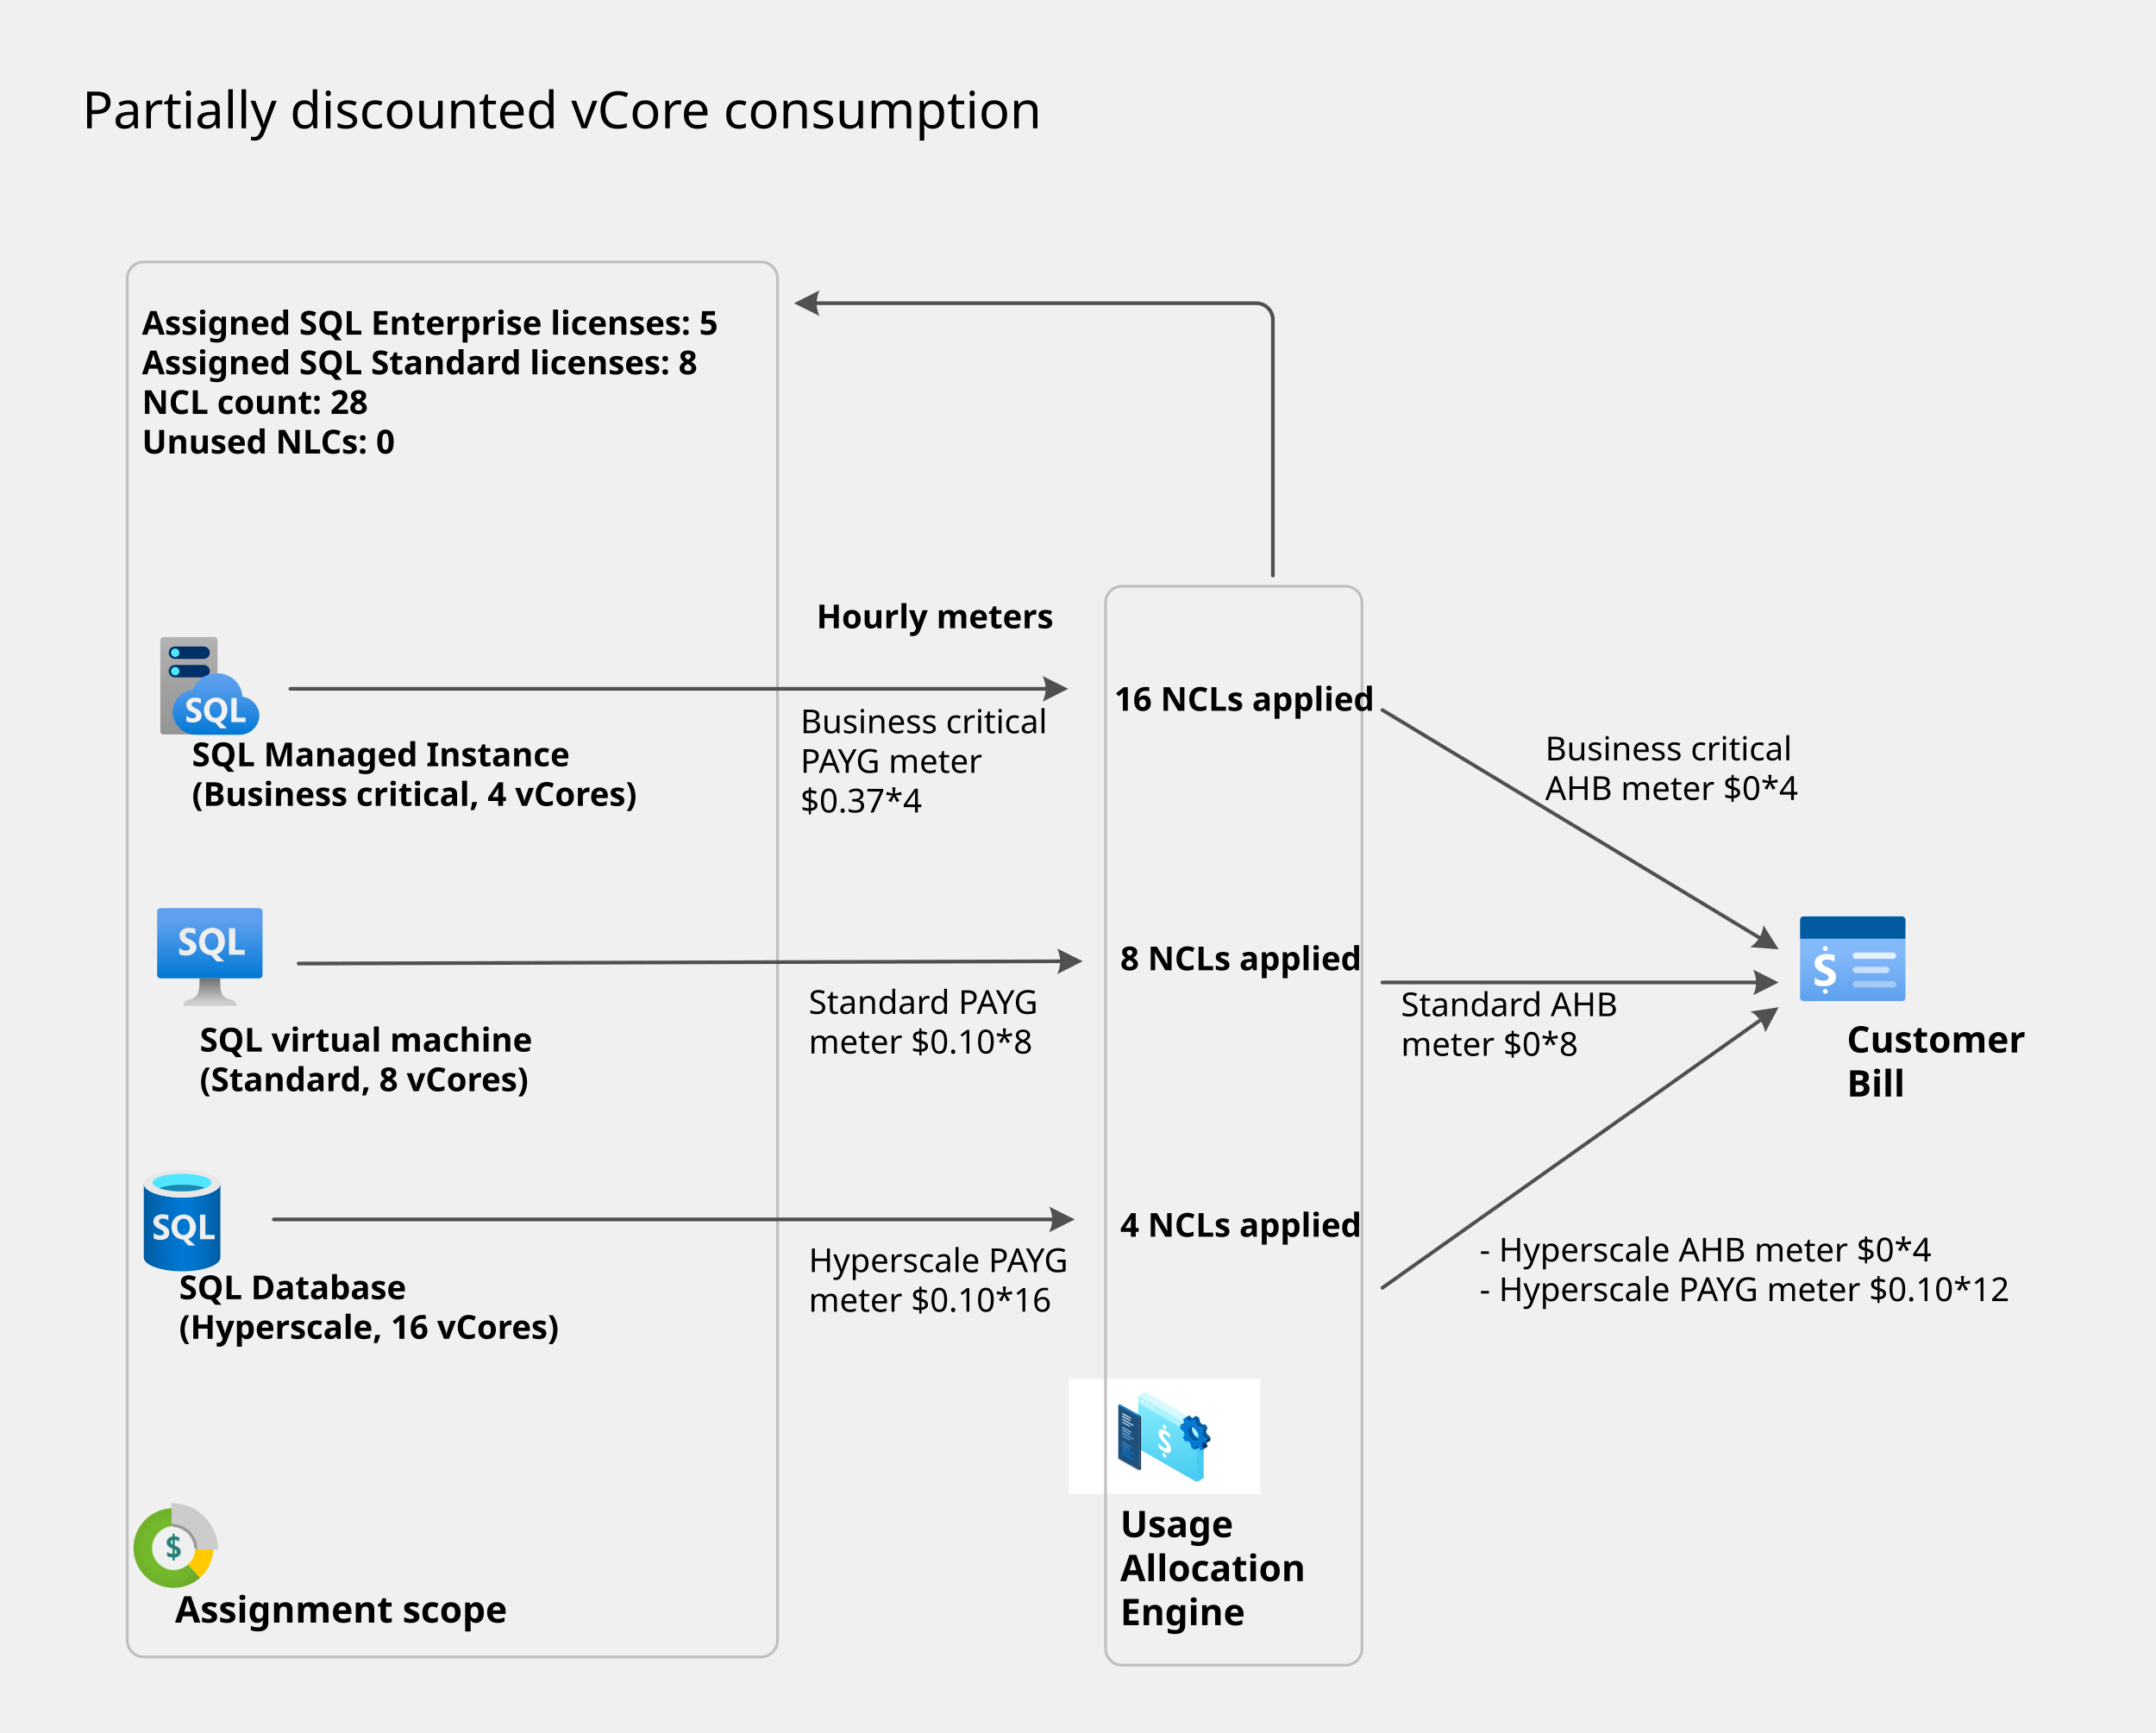
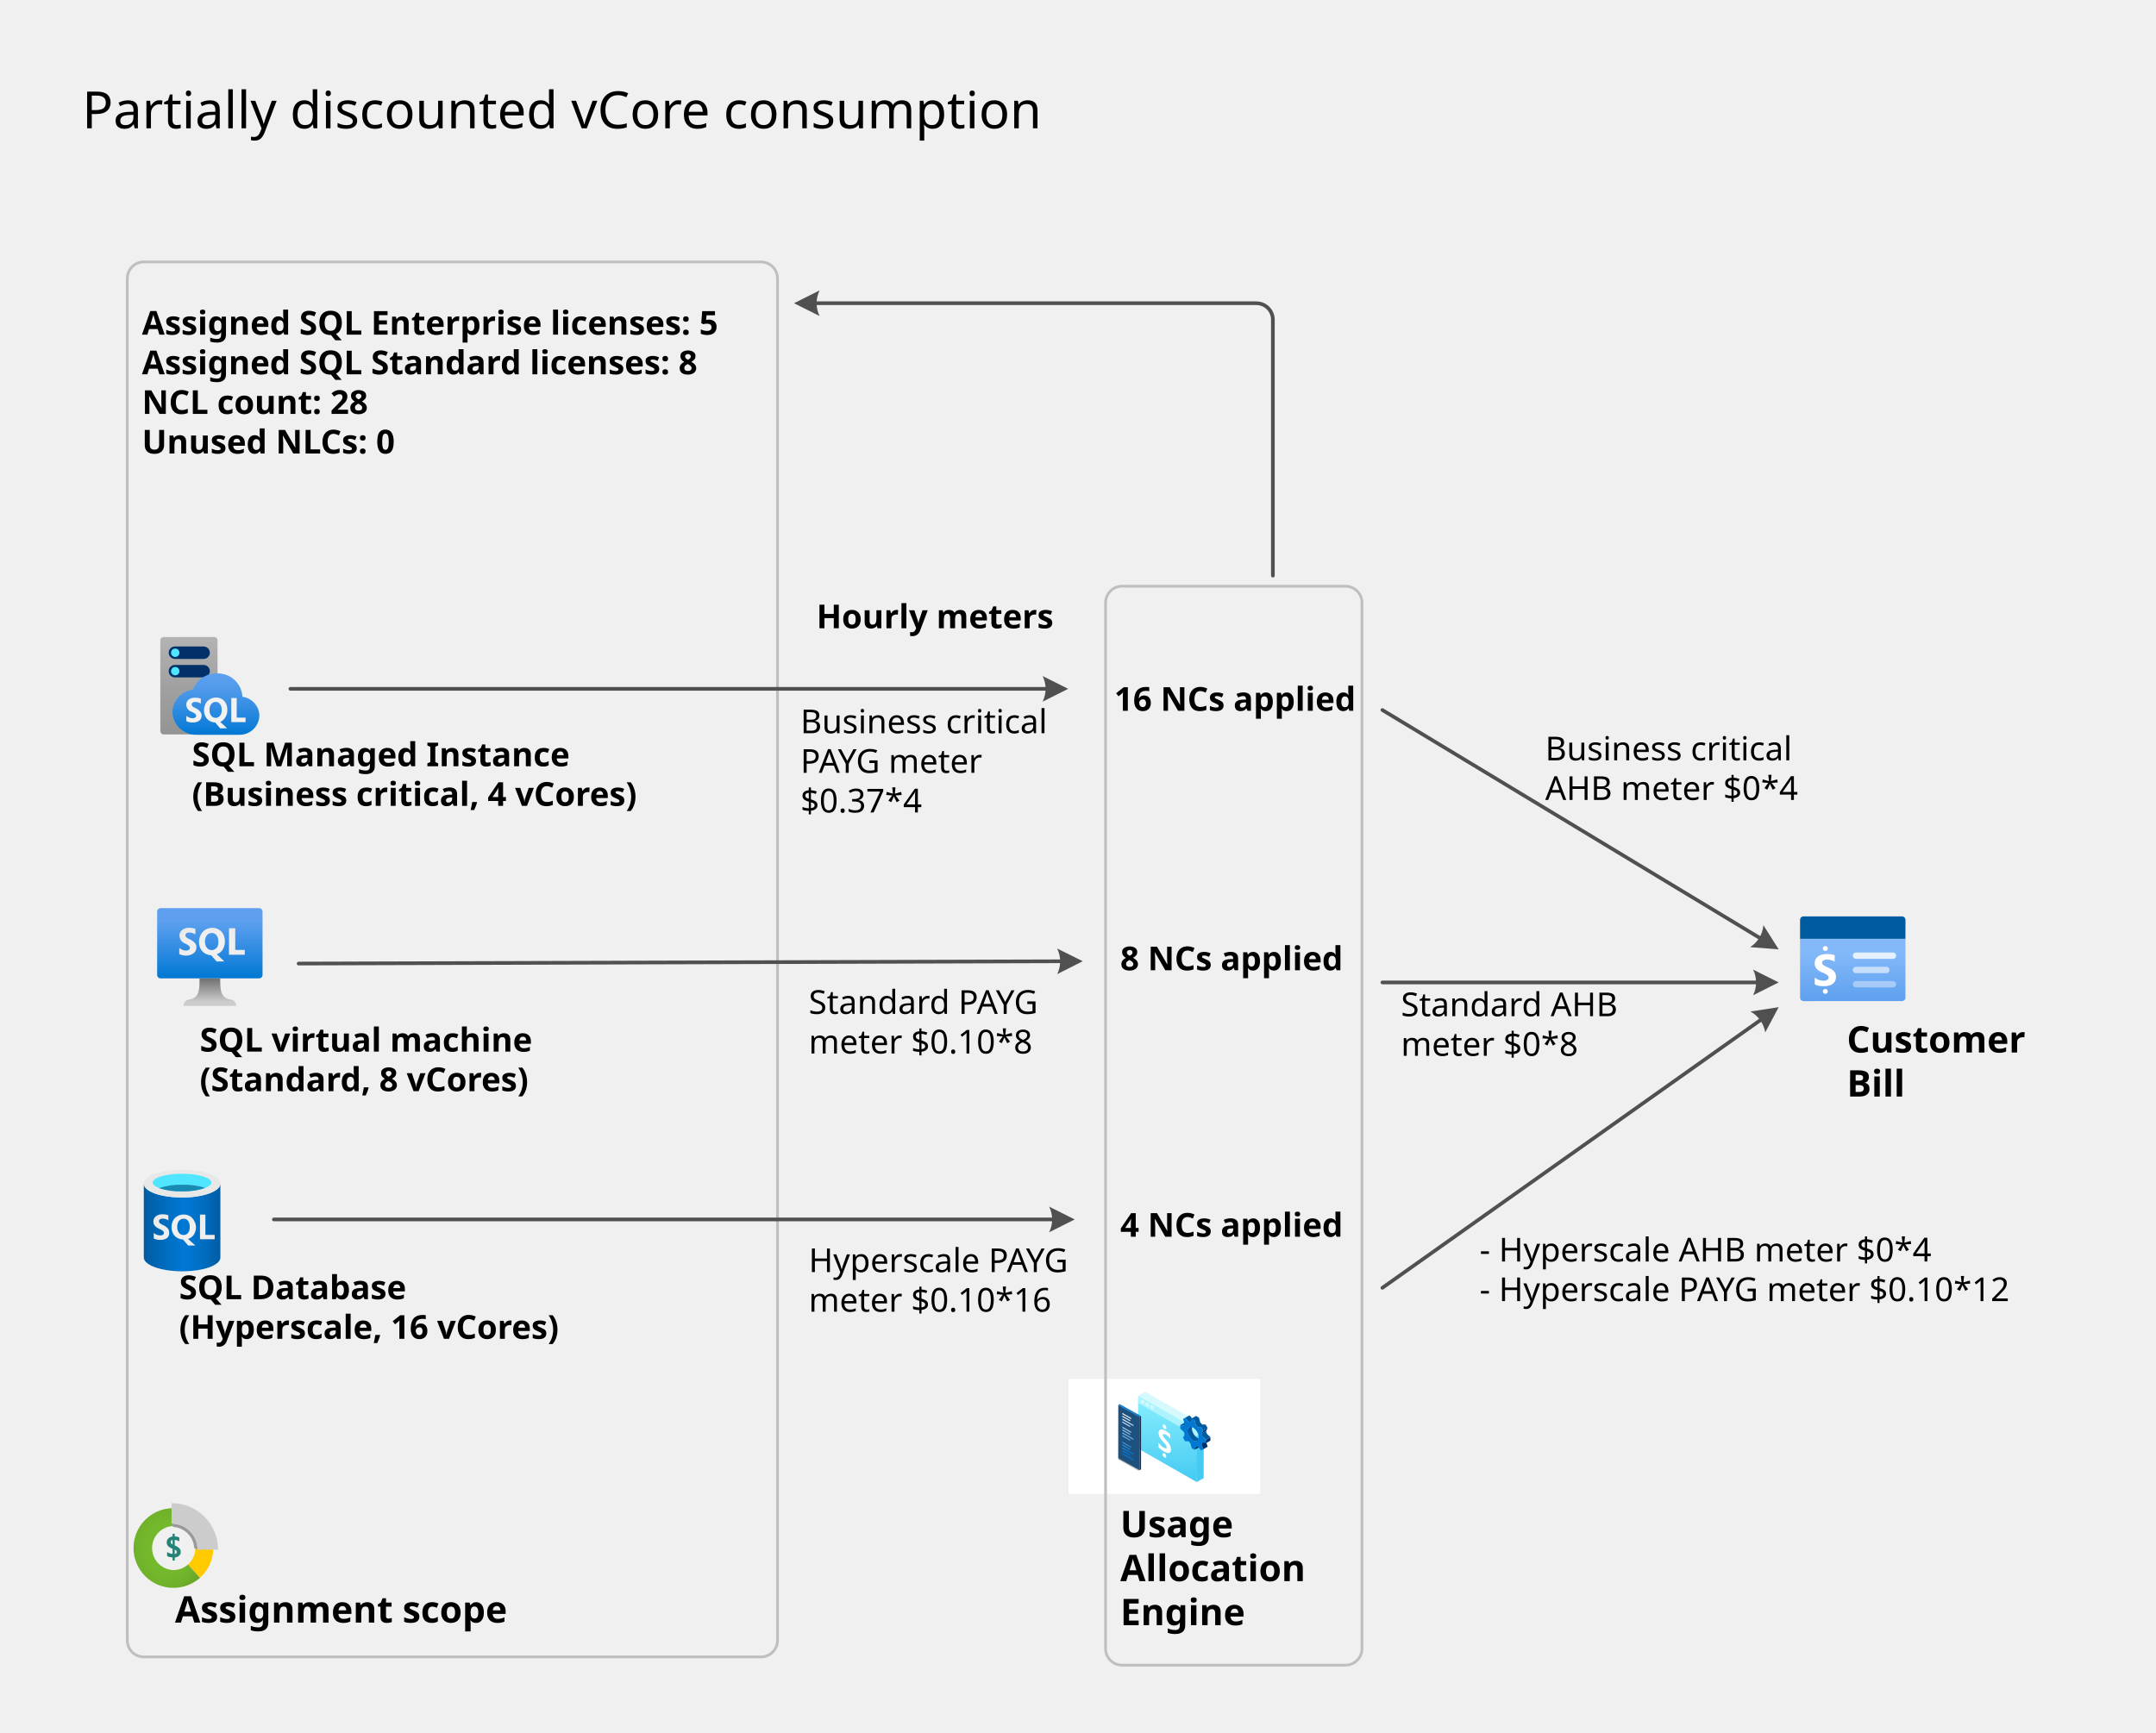
<svg xmlns="http://www.w3.org/2000/svg" xmlns:xlink="http://www.w3.org/1999/xlink" width="8.16in" height="6.559in" viewBox="0 0 587.532 472.277" xml:space="preserve" color-interpolation-filters="sRGB" class="st47" style="background-color: white">
  <style type="text/css">
	
		.st1 {fill:none;stroke:#bfbfbf;stroke-linecap:round;stroke-linejoin:round;stroke-width:0.75}
		.st2 {fill:url(#grad0-9);stroke:none;stroke-linecap:butt;stroke-width:0.75}
		.st3 {fill:#003067;stroke:none;stroke-linecap:butt;stroke-width:0.75}
		.st4 {fill:#50e6ff;stroke:none;stroke-linecap:butt;stroke-width:0.75}
		.st5 {fill:url(#grad0-21);stroke:none;stroke-linecap:butt;stroke-width:0.75}
		.st6 {fill:#f2f2f2;stroke:none;stroke-linecap:butt;stroke-width:0.75}
		.st7 {fill:url(#grad0-30);stroke:none;stroke-linecap:butt;stroke-width:0.75}
		.st8 {fill:url(#grad0-34);stroke:none;stroke-linecap:butt;stroke-width:0.75}
		.st9 {fill:url(#grad3-38);stroke:none;stroke-linecap:butt;stroke-width:0.75}
		.st10 {fill:#258277;stroke:none;stroke-linecap:butt;stroke-width:0.75}
		.st11 {fill:#ffca00}
		.st12 {stroke:none;stroke-linecap:butt;stroke-width:0.75}
		.st13 {fill:url(#grad3-49);stroke:none;stroke-linecap:butt;stroke-width:0.75}
		.st14 {fill:#cccccc;stroke:none;stroke-linecap:butt;stroke-width:0.75}
		.st15 {fill:#999999;stroke:none;stroke-linecap:butt;stroke-width:0.75}
		.st16 {fill:url(#grad0-59);stroke:none;stroke-linecap:butt;stroke-width:34}
		.st17 {fill:#005ba1;stroke:none;stroke-linecap:butt;stroke-width:34}
		.st18 {fill:#ffffff;fill-opacity:0.8;stroke:none;stroke-linecap:butt;stroke-width:34}
		.st19 {fill:#ffffff;fill-opacity:0.6;stroke:none;stroke-linecap:butt;stroke-width:34}
		.st20 {fill:#ffffff;fill-opacity:0.4;stroke:none;stroke-linecap:butt;stroke-width:34}
		.st21 {fill:#ffffff;stroke:none;stroke-linecap:butt;stroke-width:34}
		.st22 {fill:#ffffff;stroke:none;stroke-linecap:butt;stroke-width:2.04}
		.st23 {fill:url(#grad0-79);stroke:none;stroke-linecap:butt;stroke-width:2.04}
		.st24 {fill:#45caf2;stroke:none;stroke-linecap:butt;stroke-width:2.04}
		.st25 {fill:#acf3fd;stroke:none;stroke-linecap:butt;stroke-width:2.04}
		.st26 {fill:#d5f9fd;stroke:none;stroke-linecap:butt;stroke-width:2.04}
		.st27 {fill:#000000;fill-opacity:0.3;stroke:none;stroke-linecap:butt;stroke-width:2.04}
		.st28 {fill:#1f517f;stroke:none;stroke-linecap:butt;stroke-width:2.04}
		.st29 {fill:#1a2c45;stroke:none;stroke-linecap:butt;stroke-width:2.04}
		.st30 {fill:#0078d4;stroke:none;stroke-linecap:butt;stroke-width:2.04}
		.st31 {fill:url(#grad0-99)}
		.st32 {stroke:none;stroke-linecap:butt;stroke-width:2.04}
		.st33 {fill:#005ba1;stroke:none;stroke-linecap:butt;stroke-width:2.04}
		.st34 {fill:#fafafa;stroke:none;stroke-linecap:butt;stroke-width:2.04}
		.st35 {fill:#003067;stroke:none;stroke-linecap:butt;stroke-width:2.04}
		.st36 {fill:none;stroke:none;stroke-linecap:round;stroke-linejoin:round;stroke-width:0.75}
		.st37 {fill:#000000;font-family:Segoe UI;font-size:0.833em;font-weight:bold}
		.st38 {font-size:1em}
		.st39 {fill:#000000;font-family:Segoe UI;font-size:1.167em}
		.st40 {fill:url(#grad0-125);stroke:none;stroke-linecap:butt;stroke-width:0.75}
		.st41 {fill:#e8e8e8;stroke:none;stroke-linecap:butt;stroke-width:0.75}
		.st42 {fill:#198ab3;stroke:none;stroke-linecap:butt;stroke-width:0.75}
		.st43 {fill:#000000;font-family:Segoe UI Light;font-size:0.75em;font-weight:bold}
		.st44 {marker-end:url(#mrkr5-173);stroke:#505050;stroke-linecap:round;stroke-linejoin:round;stroke-width:1}
		.st45 {fill:#505050;fill-opacity:1;stroke:#505050;stroke-opacity:1;stroke-width:0.284}
		.st46 {fill:#000000;font-family:Segoe UI Light;font-size:0.75em}
		.st47 {fill:none;fill-rule:evenodd;font-size:12px;overflow:visible;stroke-linecap:square;stroke-miterlimit:3}
	
	</style>
  <defs id="Patterns_And_Gradients">
    <linearGradient id="grad0-9" x1="0" y1="0" x2="1" y2="0" gradientTransform="rotate(-90 0.5 0.5)">
      <stop offset="0" stop-color="#949494" stop-opacity="1" />
      <stop offset="0.53" stop-color="#a2a2a2" stop-opacity="1" />
      <stop offset="1" stop-color="#b3b3b3" stop-opacity="1" />
    </linearGradient>
    <linearGradient id="grad0-21" x1="0" y1="0" x2="1" y2="0" gradientTransform="rotate(-90 0.5 0.5)">
      <stop offset="0" stop-color="#0078d4" stop-opacity="1" />
      <stop offset="0.16" stop-color="#1380da" stop-opacity="1" />
      <stop offset="0.53" stop-color="#3c91e5" stop-opacity="1" />
      <stop offset="0.82" stop-color="#559cec" stop-opacity="1" />
      <stop offset="1" stop-color="#5ea0ef" stop-opacity="1" />
    </linearGradient>
    <linearGradient id="grad0-30" x1="0" y1="0" x2="1" y2="0" gradientTransform="rotate(-90 0.5 0.5)">
      <stop offset="0" stop-color="#0078d4" stop-opacity="1" />
      <stop offset="0.82" stop-color="#5ea0ef" stop-opacity="1" />
    </linearGradient>
    <linearGradient id="grad0-34" x1="0" y1="0" x2="1" y2="0" gradientTransform="rotate(-90 0.5 0.5)">
      <stop offset="0.15" stop-color="#cccccc" stop-opacity="1" />
      <stop offset="1" stop-color="#707070" stop-opacity="1" />
    </linearGradient>
    <radialGradient id="grad3-38" cx="0.5" cy="0.5" r="0.73">
      <stop offset="0" stop-color="#f2f2f2" stop-opacity="1" />
      <stop offset="0.58" stop-color="#eeeeee" stop-opacity="1" />
      <stop offset="1" stop-color="#e6e6e6" stop-opacity="1" />
    </radialGradient>
    <radialGradient id="grad3-49" cx="0.5" cy="0.5" r="0.73">
      <stop offset="0" stop-color="#76bc2d" stop-opacity="1" />
      <stop offset="0.41" stop-color="#74b92c" stop-opacity="1" />
      <stop offset="0.66" stop-color="#6fb12a" stop-opacity="1" />
      <stop offset="0.88" stop-color="#66a227" stop-opacity="1" />
      <stop offset="1" stop-color="#5e9624" stop-opacity="1" />
    </radialGradient>
    <linearGradient id="grad0-59" x1="0" y1="0" x2="1" y2="0" gradientTransform="rotate(-90 0.5 0.5)">
      <stop offset="0" stop-color="#5ea0ef" stop-opacity="1" />
      <stop offset="0.775" stop-color="#83b9f9" stop-opacity="1" />
    </linearGradient>
    <linearGradient id="grad0-79" x1="0" y1="0" x2="1" y2="0" gradientTransform="rotate(90 0.5 0.5)">
      <stop offset="0" stop-color="#84ecfd" stop-opacity="1" />
      <stop offset="1" stop-color="#45caf2" stop-opacity="1" />
    </linearGradient>
    <linearGradient id="grad0-99" x1="0" y1="0" x2="1" y2="0" gradientTransform="rotate(89.87553 0.5 0.5)">
      <stop offset="0.045" stop-color="#ffffff" stop-opacity="1" />
      <stop offset="0.845" stop-color="#0078d4" stop-opacity="1" />
    </linearGradient>
    <linearGradient id="grad0-125" x1="0" y1="0" x2="1" y2="0" gradientTransform="rotate(0 0.5 0.5)">
      <stop offset="0" stop-color="#005ba1" stop-opacity="1" />
      <stop offset="0.07" stop-color="#0060a9" stop-opacity="1" />
      <stop offset="0.36" stop-color="#0071c8" stop-opacity="1" />
      <stop offset="0.52" stop-color="#0078d4" stop-opacity="1" />
      <stop offset="0.64" stop-color="#0074cd" stop-opacity="1" />
      <stop offset="0.82" stop-color="#006abb" stop-opacity="1" />
      <stop offset="1" stop-color="#005ba1" stop-opacity="1" />
    </linearGradient>
  </defs>
  <defs id="Markers">
    <g id="lend5">
      <path d="M 2 1 L 0 0 L 1.981 -0.993 C 1.672 -0.365 1.673 0.373 1.985 1 " style="stroke:none" />
    </g>
    <marker id="mrkr5-173" class="st45" refX="-6.16" orient="auto" markerUnits="strokeWidth" overflow="visible">
      <use xlink:href="#lend5" transform="scale(-3.52,-3.52) " />
    </marker>
  </defs>
  <g>
    <g id="shape1-1" transform="translate(34.6758,-20.625)">
      <rect x="0" y="92.027" width="177.199" height="380.25" rx="4.5" ry="4.5" class="st1" />
    </g>
    <g id="group63-3" transform="translate(228.093,-171.766)">
      <g id="group64-4">
				</g>
    </g>
    <g id="group1120-5" transform="translate(43.6758,-271.986)">
      <g id="shape1121-6" transform="translate(-1.3689E-13,-0.0952941)">
        <path d="M15.6 471.37 a0.921 0.921 0 0 1 -0.905 0.905 L0.91 472.28 a0.905 0.905 0 0 1 -0.905         -0.905 L0 446.63 a0.889 0.889 0 0 1 0.905 -0.905 L14.69 445.72 a0.905 0.905 0 0         1 0.905 0.905 L15.6 471.37 Z" class="st2" />
      </g>
      <g id="shape1122-10" transform="translate(2.28706,-15.6441)">
        <path d="M-0 470.58 A1.699 1.699 0 0 1 1.68 468.89 L9.47 468.89 A1.699 1.699 0 0 1 11.21 470.58 A1.699         1.699 0 0 1 9.47 472.28 L1.68 472.28 A1.699 1.699 0 0 1 -0 470.58 Z" class="st3" />
      </g>
      <g id="shape1123-12" transform="translate(2.28706,-20.6788)">
        <path d="M0 470.59 A1.699 1.699 0 0 1 1.68 468.89 L9.47 468.89 A1.699 1.699 0 0 1 11.21 470.59 A1.699 1.699         0 0 1 9.47 472.28 L1.68 472.28 A1.699 1.699 0 0 1 0 470.59 Z" class="st3" />
      </g>
      <g id="shape1124-14" transform="translate(2.92235,-21.2188)">
        <ellipse cx="1.144" cy="471.134" rx="1.144" ry="1.144" class="st4" />
      </g>
      <g id="shape1125-16" transform="translate(2.92235,-16.2)">
        <ellipse cx="1.144" cy="471.134" rx="1.144" ry="1.144" class="st4" />
      </g>
      <g id="shape1126-18" transform="translate(3.30353,-1.13687E-13)">
        <path d="M23.7 467.02 A5.336 5.336 -180 0 0 19.07 461.91 A6.702 6.702 -180 0 0 12.17 455.55 A6.861 6.861         -180 0 0 5.59 459.97 A6.353 6.353 -180 0 0 -0 466.08 A6.448 6.448 -180 0 0 6.67 472.28 L7.26         472.28 L18.14 472.28 L18.41 472.28 A5.384 5.384 -180 0 0 23.7 467.02 Z" class="st5" />
      </g>
      <g id="shape1127-22" transform="translate(7.06765,-1.76294)">
        <path d="M13.75 469.37 L13.75 464.03 L12.28 464.03 L12.28 470.58 L16.17 470.58 L16.17 469.37 L13.75 469.37 ZM2.48         466.75 A3.542 3.542 0 0 1 1.67 466.26 a0.699 0.699 0 0 1 -0.191 -0.508 a0.54 0.54 0         0 1 0.238 -0.476 A1.048 1.048 0 0 1 2.38 465.08 A2.636 2.636 0 0 1 3.97 465.54 L3.97 464.18         A4.59 4.59 -180 0 0 2.38 463.94 A2.684 2.684 -180 0 0 0.65 464.46 A1.747 1.747 -180 0 0 -0 465.88         A2.128 2.128 -180 0 0 1.49 467.78 A3.986 3.986 0 0 1 2.46 468.35 a0.667 0.667 0 0 1 0.238         0.508 a0.54 0.54 0 0 1 -0.238 0.476 A1.191 1.191 0 0 1 1.75 469.53 A2.589 2.589 0 0         1 0.03 468.86 L0.03 470.32 A3.574 3.574 -180 0 0 1.67 470.69 A3.034 3.034 -180 0 0 3.49 470.24         A1.699 1.699 -180 0 0 4.18 468.8 A1.588 1.588 -180 0 0 3.78 467.69 A3.748 3.748 -180 0 0         2.48 466.75 ZM10.67 469.26 A3.764 3.764 -180 0 0 11.2 467.26 A3.621 3.621 -180 0 0 10.8 465.48         A2.811 2.811 -180 0 0 9.7 464.3 A3.081 3.081 -180 0 0 8.02 463.89 A3.51 3.51 -180 0 0 6.43 464.35         A2.97 2.97 -180 0 0 5.27 465.57 A4.002 4.002 -180 0 0 4.84 467.39 A3.589 3.589 -180 0 0 5.23         469.05 A2.97 2.97 -180 0 0 6.31 470.23 A3.176 3.176 -180 0 0 7.89 470.69 L9.24 472.28 L11.15 472.28         L9.26 470.53 A2.891 2.891 -180 0 0 10.67 469.26 ZM9.2 468.86 A1.461 1.461 0 0 1 7.99 469.42         A1.445 1.445 0 0 1 6.8 468.85 A2.382 2.382 0 0 1 6.35 467.26 A2.319 2.319 0 0 1 6.81 465.67         A1.461 1.461 0 0 1 8.04 465.08 A1.366 1.366 0 0 1 9.21 465.67 A2.446 2.446 0 0 1 9.66 467.26         A2.335 2.335 0 0 1 9.2 468.86 Z" class="st6" />
      </g>
    </g>
    <g id="group1128-24" transform="translate(42.8144,-198.086)">
      <g id="group1129-25">
        <g id="group1130-26">
          <g id="shape1131-27" transform="translate(0,-7.50769)">
            <path d="M0 471.33 a0.951 0.951 -180 0 0 0.951 0.951 L27.77 472.28 a0.951 0.951 -180 0 0 0.951           -0.951 L28.72 454.09 a0.951 0.951 -180 0 0 -0.951 -0.951 L0.95 453.13 a0.951 0.951           -180 0 0 -0.951 0.951 L0 471.33 Z" class="st7" />
          </g>
          <g id="shape1132-31" transform="translate(7.18496,0)">
            <path d="M12.94 470.58 C10.11 470.14 9.99 468.08 10 464.79 L4.37 464.79 C4.37 468.08 4.26 470.14 1.43 470.58           A1.699 1.699 -180 0 0 -0 472.28 L14.37 472.28 A1.699 1.699 -180 0 0 12.94 470.58 Z" class="st8" />
          </g>
        </g>
        <g id="shape1133-35" transform="translate(6.02993,-12.1108)">
          <path d="M15.25 469.13 L15.25 463.22 L13.55 463.22 L13.55 470.44 L17.85 470.44 L17.85 469.13 L15.25 469.13 ZM2.79          466.21 A3.397 3.397 0 0 1 1.9 465.69 a0.764 0.764 0 0 1 -0.221 -0.578 a0.611          0.611 0 0 1 0.272 -0.527 A1.172 1.172 0 0 1 2.68 464.4 A2.82 2.82 0 0 1 4.38          464.89 L4.38 463.39 A4.705 4.705 -180 0 0 2.68 463.1 A2.939 2.939 -180 0 0 0.76 463.7 A1.902          1.902 -180 0 0 0.05 465.26 A2.344 2.344 -180 0 0 1.55 467.37 A4.229 4.229 0 0 1 2.62 468          a0.696 0.696 0 0 1 0.272 0.561 a0.679 0.679 0 0 1 -0.272 0.544 A1.291          1.291 0 0 1 1.9 469.32 A2.871 2.871 0 0 1 0 468.57 L0 470.27 A3.856 3.856 -180 0 0 1.87          470.68 A3.397 3.397 -180 0 0 3.92 470.02 A1.902 1.902 -180 0 0 4.67 468.42 A1.699 1.699          -180 0 0 4.23 467.2 A4.314 4.314 -180 0 0 2.79 466.21 ZM11.86 469 A4.077 4.077 -180 0 0          12.43 466.79 A4.145 4.145 -180 0 0 11.99 464.87 A3.142 3.142 -180 0 0 10.77 463.56 A3.482          3.482 -180 0 0 9.07 463.1 A3.788 3.788 -180 0 0 7.18 463.58 A3.21 3.21 -180 0 0 5.89 464.94          A4.195 4.195 -180 0 0 5.37 466.94 A4.145 4.145 -180 0 0 5.78 468.78 A3.261 3.261 -180          0 0 6.98 470.07 A3.499 3.499 -180 0 0 8.68 470.58 L10.17 472.28 L12.28 472.28 L10.23 470.31          A3.023 3.023 -180 0 0 11.86 469 ZM10.16 468.56 A1.597 1.597 0 0 1 8.83 469.17 A1.563 1.563          0 0 1 7.51 468.54 A2.633 2.633 0 0 1 7 466.84 A2.667 2.667 0 0 1 7.51 465.14 A1.699 1.699          0 0 1 8.87 464.51 A1.529 1.529 0 0 1 10.17 465.14 A2.803 2.803 0 0 1 10.65 466.84 A2.548          2.548 0 0 1 10.23 468.56 L10.16 468.56 Z" class="st9" />
        </g>
      </g>
    </g>
    <g id="group1165-39" transform="translate(36.375,-39.4542)">
      <g id="group1166-40">
        <g id="shape1167-41" transform="translate(9.04023,-7.45284)">
          <path d="M3.83 469.89 A1.358 1.358 0 0 1 3.41 470.96 A2.023 2.023 0 0 1 2.2 471.46 L2.2 472.28 L1.6 472.28          L1.6 471.44 A3.204 3.204 0 0 1 0.11 471.06 L0.11 469.96 A2.444 2.444 -180 0 0 0.79 470.3          A3.38 3.38 -180 0 0 1.6 470.49 L1.6 469.07 A3.285 3.285 0 0 1 0.37 468.35 A1.561 1.561          0 0 1 0.45 466.25 A1.914 1.914 0 0 1 1.6 465.73 L1.6 464.99 L2.19 464.99 L2.19 465.72 A3          3 0 0 1 3.44 465.99 L3.44 467.08 A3.095 3.095 -180 0 0 2.19 466.66 L2.19 468.2 A3.177          3.177 0 0 1 3.44 468.94 A1.358 1.358 0 0 1 3.83 469.89 ZM1.6 467.95 L1.6 466.68 a0.543          0.543 -180 0 0 -0.489 0.57 C1.11 467.54 1.29 467.77 1.66 467.95 L1.6 467.95 ZM2.76 469.94          C2.76 469.68 2.57 469.48 2.19 469.3 L2.19 470.53 C2.57 470.46 2.76 470.27 2.76 469.94 Z" class="st10" />
        </g>
        <g id="shape1168-43" transform="translate(14.8514,-2.72863)">
          <path d="M6.9 464.15 L2.01 464.15 A6.014 6.014 0 0 1 0 468.63 L3.24 472.28 A10.86 10.86 -180 0 0 6.9          464.13 L6.9 464.15 Z" class="st11" />
          <path d="M6.9 464.15 L2.01 464.15 A6.014 6.014 0 0 1 0 468.63 L3.24 472.28 A10.86 10.86 -180 0 0 6.9          464.13" class="st12" />
        </g>
        <g id="shape1169-46">
          <path d="M10.86 467.44 A6.014 6.014 0 0 1 10.86 455.42 L10.86 450.56 A10.86 10.86 -180 0 0 0 461.42 A10.86          10.86 -180 0 0 10.86 472.28 A10.86 10.86 -180 0 0 18.11 469.56 L14.85 465.91 A5.946 5.946          0 0 1 10.86 467.44 Z" class="st13" />
        </g>
        <g id="shape1170-50" transform="translate(10.3579,-10.4122)">
          <path d="M0 459.6 L0 465.25 A6.91 6.91 0 0 1 7.02 472.28 L12.69 472.28 A12.679 12.679 -180 0 0 0 459.6          Z" class="st14" />
        </g>
        <g id="shape1171-52" transform="translate(10.3579,-10.4122)">
          <path d="M7.05 472.28 A6.964 6.964 -180 0 0 0.18 465.25 L0 465.25 L0.45 466.09 A6.109 6.109 0 0 1 6.19          471.86 L7.05 472.28 Z" class="st15" />
        </g>
      </g>
    </g>
    <g id="group1172-54" transform="translate(490.544,-199.395)">
      <g id="group1173-55">
        <g id="shape1174-56">
          <path d="M0 455.31 L28.72 455.31 L28.72 471.32 a0.957 0.957 0 0 1 -0.957 0.957 L0.96 472.28 a0.957          0.957 0 0 1 -0.957 -0.957 L0 455.31 Z" class="st16" />
        </g>
        <g id="shape1175-60" transform="translate(0,-16.9704)">
          <path d="M0.96 466.16 L27.77 466.16 a0.957 0.957 0 0 1 0.957 0.957 L28.72 472.28 L0 472.28 L0 467.11          a0.957 0.957 0 0 1 0.957 -0.959 Z" class="st17" />
        </g>
        <g id="shape1176-62" transform="translate(14.3614,-11.5115)">
          <path d="M0 471.41 a0.865 0.865 -180 0 0 0.865 0.865 L10.96 472.28 a0.865 0.865 -180 0 0 0.865          -0.865 a0.865 0.865 -180 0 0 -0.865 -0.865 L0.86 470.55 a0.865 0.865 -180 0          0 -0.865 0.865 Z" class="st18" />
        </g>
        <g id="shape1177-64" transform="translate(14.3614,-7.61953)">
          <path d="M0 471.41 a0.865 0.865 -180 0 0 0.865 0.865 L9.15 472.28 a0.865 0.865 -180 0 0 0.865          -0.865 a0.865 0.865 -180 0 0 -0.865 -0.865 L0.86 470.55 a0.865 0.865 -180 0          0 -0.865 0.865 Z" class="st19" />
        </g>
        <g id="shape1178-66" transform="translate(14.3614,-3.72599)">
          <path d="M0 471.41 a0.865 0.865 -180 0 0 0.865 0.865 L10.96 472.28 a0.865 0.865 -180 0 0 0.865          -0.865 a0.865 0.865 -180 0 0 -0.865 -0.865 L0.86 470.55 a0.865 0.865 -180 0          0 -0.865 0.865 Z" class="st20" />
        </g>
        <g id="shape1179-68" transform="translate(3.97652,-2.16747)">
          <path d="M3.58 460.12 a0.672 0.672 0 1 1 -0.67 -0.67 a0.67 0.67 0 0 1 0.67 0.67 ZM3.58 471.8          a0.672 0.672 0 1 1 -0.67 -0.67 a0.672 0.672 0 0 1 0.67 0.67 ZM0.03 469.92 L0.03          468.03 A3.641 3.641 -180 0 0 2.37 468.89 A2.713 2.713 -180 0 0 3 468.83 A1.463 1.463          -180 0 0 3.45 468.64 a0.78 0.78 -180 0 0 0.27 -0.271 a0.686 0.686 -180 0 0          0.089 -0.341 a0.739 0.739 -180 0 0 -0.142 -0.444 A1.545 1.545 -180 0 0 3.28          467.23 A4.085 4.085 -180 0 0 2.7 466.91 C2.47 466.81 2.23 466.7 1.97 466.59 A3.726 3.726          0 0 1 0.49 465.58 A2.212 2.212 0 0 1 0 464.14 A2.306 2.306 0 0 1 0.27 463 A2.264 2.264          0 0 1 0.99 462.21 A3.231 3.231 0 0 1 2.06 461.76 A5.425 5.425 0 0 1 3.33 461.62 A7.583          7.583 0 0 1 4.51 461.7 A4.628 4.628 0 0 1 5.45 461.94 L5.45 463.71 A2.788 2.788 -180 0          0 4.99 463.45 A3.699 3.699 -180 0 0 4.47 463.26 A4.048 4.048 -180 0 0 3.44 463.12 A2.603          2.603 -180 0 0 2.85 463.18 A1.53 1.53 -180 0 0 2.4 463.35 a0.857 0.857 -180 0 0 -0.284          0.27 a0.638 0.638 -180 0 0 -0.101 0.351 a0.678 0.678 -180 0 0 0.112 0.383          A1.294 1.294 -180 0 0 2.44 464.68 A3.375 3.375 -180 0 0 2.95 464.97 C3.14 465.07 3.37 465.17          3.61 465.27 A7.538 7.538 0 0 1 4.53 465.73 A3.298 3.298 0 0 1 5.23 466.27 A2.125 2.125          0 0 1 5.67 466.96 A2.765 2.765 0 0 1 5.55 469.05 A2.193 2.193 0 0 1 4.82 469.83 A3.152          3.152 0 0 1 3.75 470.26 A6.158 6.158 0 0 1 2.45 470.39 A7.253 7.253 0 0 1 1.12 470.28          A4.034 4.034 0 0 1 0.03 469.92 Z" class="st21" />
        </g>
      </g>
    </g>
    <g id="group1180-70" transform="translate(291.219,-65.0738)">
      <g id="group1181-71">
        <g id="shape1182-72">
          <rect x="0" y="440.952" width="52.209" height="31.325" class="st22" />
        </g>
        <g id="shape1183-74" transform="translate(32.8021,-16.6228)">
          <path d="M1.71 470.35 L1.71 472.28 L0 471.32 L0 469.37 L1.71 470.35 Z" class="st22" />
        </g>
        <g id="shape1184-76" transform="translate(18.8944,-3.21867)">
          <path d="M16.01 472.28 L0 463.13 L0.03 450.64 L16.3 459.9 L16.01 472.28 Z" class="st23" />
        </g>
        <g id="shape1185-80" transform="translate(34.9014,-3.21937)">
          <path d="M0.03 458.28 L1.92 457.19 L1.89 471.21 L0 472.28 L0.03 458.28 Z" class="st24" />
        </g>
        <g id="shape1186-82" transform="translate(18.9207,-15.7135)">
          <path d="M0 461.24 L16.27 470.25 L16.27 470.84 L15.98 472.28 L0 463.13 L0 461.24 L0 461.24 ZM2.49 464.12 C2.73          464.25 2.91 464.15 2.91 463.89 a0.921 0.921 -180 0 0 -0.394 -0.701 C2.28 463.06 2.1          463.16 2.1 463.42 a0.921 0.921 -180 0 0 0.394 0.701 ZM1.23 463.39 C1.47 463.52 1.65          463.42 1.65 463.16 a0.92 0.92 -180 0 0 -0.394 -0.701 C1.02 462.33 0.84 462.43 0.84          462.69 a0.92 0.92 -180 0 0 0.394 0.701 ZM3.78 464.85 C4.01 464.98 4.2 464.87 4.2 464.61          a0.92 0.92 -180 0 0 -0.394 -0.701 C3.57 463.78 3.39 463.89 3.39 464.15 a0.92 0.92          -180 0 0 0.394 0.701 Z" class="st25" />
        </g>
        <g id="shape1187-84" transform="translate(34.9277,-15.7135)">
          <path d="M0 470.38 L1.89 469.29 L1.89 471.19 L0 472.28 L0 470.38 Z" class="st25" />
        </g>
        <g id="shape1188-86" transform="translate(18.9207,-17.6099)">
          <path d="M1.23 464.35 a0.85 0.85 0 0 1 0.393 0.701 C1.63 465.32 1.44 465.42 1.21 465.29 a0.877          0.877 0 0 1 -0.42 -0.701 C0.79 464.33 1.02 464.25 1.23 464.35 ZM2.49 465.08 a0.85          0.85 0 0 1 0.394 0.701 C2.89 466.04 2.7 466.15 2.47 466.02 a0.877 0.877 0 0 1 -0.42          -0.701 C2.1 465.06 2.28 464.95 2.49 465.08 ZM3.78 465.83 a0.85 0.85 0 0 1 0.393 0.701          C4.17 466.8 3.99 466.9 3.75 466.77 a0.851 0.851 0 0 1 -0.394 -0.702 C3.39 465.81 3.57          465.71 3.78 465.83 ZM0 463.13 L1.89 462.04 L17.9 471.19 L16.01 472.28 L0 463.13 Z" class="st26" />
        </g>
        <g id="shape1189-88" transform="translate(13.4003,-6.3037)">
          <path d="M0 469.12 L0.73 468.69 L6.31 471.9 L5.64 472.28 L0 469.12 Z" class="st27" />
        </g>
        <g id="shape1190-90" transform="translate(13.5047,-6.47042)">
          <path d="M5.85 457.75 L5.83 472.28 L0 469.04 L0.02 454.53 L5.85 457.75 Z" class="st28" />
        </g>
        <g id="shape1191-92" transform="translate(19.3355,-6.47042)">
          <path d="M0.02 457.75 L0.39 457.54 L0.39 472.05 L0 472.28 L0.02 457.75 Z" class="st29" />
        </g>
        <g id="shape1192-94" transform="translate(13.5247,-20.9977)">
          <path d="M0 469.06 L0.37 468.83 L6.21 472.07 L5.83 472.28 L0 469.06 Z" class="st30" />
        </g>
        <g id="shape1193-96" transform="translate(14.6247,-9.08538)">
          <path d="M2.16 461.28 L2.16 461.59 L0.02 460.37 L0.02 460.05 L2.16 461.28 ZM3.05 462.61 L3.05 462.92 L0.02 461.18          L0.02 460.84 L3.05 462.61 ZM2.41 460.7 L2.41 461.01 L0.02 459.62 L0.02 459.31 L2.41 460.7 ZM0.02          461.94 L0.02 461.63 L2.16 462.86 L2.14 463.17 L0.02 461.94 ZM2.16 465.03 L2.16 465.35 L0.02 464.1          L0.02 463.79 L2.16 465.03 ZM3.05 466.34 L3.05 466.67 L0.02 464.91 L0.02 464.6 L3.05 466.34 ZM2.41          464.43 L2.41 464.76 L0.02 463.37 L0.02 463.06 L2.41 464.43 ZM0.02 465.7 L0.02 465.37 L2.16 466.61          L2.14 466.92 L0.02 465.7 ZM2.16 469.1 L2.16 469.41 L0.02 468.19 L0.02 467.88 L2.16 469.1 ZM3.05          471.97 L3.05 472.28 L0 470.53 L0.02 470.22 L3.05 471.97 ZM3.05 470.43 L3.05 470.74 L0.02 469 L0.02          468.67 L3.05 470.43 ZM2.41 468.52 L2.41 468.83 L0.02 467.44 L0.02 467.13 L2.41 468.52 ZM2.16 470.68          L2.14 470.99 L0.02 469.77 L0.02 469.45 L2.16 470.68 Z" class="st31" />
          <path d="M2.16 461.28 L2.16 461.59 L0.02 460.37 L0.02 460.05 L2.16 461.28M3.05 462.61 L3.05 462.92 L0.02 461.18          L0.02 460.84 L3.05 462.61M2.41 460.7 L2.41 461.01 L0.02 459.62 L0.02 459.31 L2.41 460.7M0.02 461.94          L0.02 461.63 L2.16 462.86 L2.14 463.17M2.16 465.03 L2.16 465.35 L0.02 464.1 L0.02 463.79 L2.16 465.03M3.05          466.34 L3.05 466.67 L0.02 464.91 L0.02 464.6 L3.05 466.34M2.41 464.43 L2.41 464.76 L0.02 463.37          L0.02 463.06 L2.41 464.43M0.02 465.7 L0.02 465.37 L2.16 466.61 L2.14 466.92M2.16 469.1 L2.16 469.41          L0.02 468.19 L0.02 467.88 L2.16 469.1M3.05 471.97 L3.05 472.28 L0 470.53 L0.02 470.22 L3.05 471.97M3.05          470.43 L3.05 470.74 L0.02 469 L0.02 468.67 L3.05 470.43M2.41 468.52 L2.41 468.83 L0.02 467.44 L0.02          467.13 L2.41 468.52M2.16 470.68 L2.14 470.99 L0.02 469.77 L0.02 469.45 L2.16 470.68" class="st32" />
        </g>
        <g id="shape1194-101" transform="translate(32.377,-14.2386)">
          <path d="M2.74 471.31 C1.89 470.82 1.21 469.63 1.21 468.66 C1.21 468.17 1.38 467.83 1.65 467.67 L0.44 468.37          C0.17 468.53 0 468.87 0 469.35 C0 470.33 0.69 471.51 1.53 472.01 C1.96 472.26 2.35 472.28 2.63 472.11          L3.84 471.42 C3.56 471.58 3.17 471.56 2.74 471.31 Z" class="st33" />
        </g>
        <g id="shape1195-103" transform="translate(31.161,-20.3743)">
          <path d="M0 472.28 L1.21 471.57 L1.77 471.25 L0.56 471.95 L0 472.28 Z" class="st34" />
        </g>
        <g id="shape1196-105" transform="translate(34.3256,-12.0004)">
          <path d="M0.04 472.17 L0 472.28 L1.21 471.57 L1.25 471.47 L1.53 470.65 L0.32 471.35 L0.04 472.17 ZM4.31 468.85          L3.1 469.54 L3.1 469.74 L2.13 470.31 L1.9 470.81 L2.31 471.96 L2.36 472.12 L3.57 471.42 L3.51 471.26          L3.21 470.4 L4.3 469.76 L4.31 468.85 ZM3.55 466.35 L2.35 467.05 L1.91 467.86 L3.12 467.16 L3.55          466.35 Z" class="st35" />
        </g>
        <g id="shape1197-107" transform="translate(30.4123,-14.7328)">
          <path d="M0 468.28 L0.98 468.44 L2.19 467.74 L1.21 467.58 L0 468.28 ZM8.11 471.47 L7.25 470.65 L7.03 469.89 L5.83          470.59 L6.05 471.35 L6.9 472.16 L7.01 472.28 L8.22 471.58 L8.11 471.47 ZM7.47 469.08 L6.91 468.11          L6.8 468.11 L6 468.12 L5.45 467.55 L5.1 466.23 L4.3 465.77 L3.22 466.4 L2.52 465.61 L1.31 466.31          L2.22 467.33 L2.77 467.4 L3.73 466.84 L3.9 466.93 L4.25 468.25 L4.79 468.82 L5.59 468.81 L5.7 468.81          L6.26 469.78 L7.47 469.08 Z" class="st33" />
        </g>
        <g id="shape1198-109" transform="translate(24.5058,-9.7594)">
          <path d="M1.64 463.21 A1.089 1.089 0 0 1 2.13 464.07 C2.13 464.38 1.91 464.51 1.63 464.35 A1.086 1.086          0 0 1 1.14 463.49 C1.14 463.18 1.37 463.06 1.64 463.21 ZM1.6 470.98 A1.089 1.089 0 0 1 2.09          471.84 C2.09 472.15 1.87 472.28 1.59 472.12 A1.09 1.09 0 0 1 1.1 471.26 C1.1 470.95 1.33 470.82          1.6 470.98 ZM1.93 464.87 L1.95 464.88 A6.435 6.435 0 0 1 2.64 465.33 A4.874 4.874 0 0 1 3.19          465.82 L3.18 467.01 A3.697 3.697 -180 0 0 2.91 466.67 A4.611 4.611 -180 0 0 2.61 466.37          A3.909 3.909 -180 0 0 2.3 466.12 A2.912 2.912 -180 0 0 2.01 465.92 A1.749 1.749 -180 0          0 1.67 465.77 a0.655 0.655 -180 0 0 -0.265 -0.035 a0.248 0.248 -180 0 0 -0.166          0.085 a0.307 0.307 -180 0 0 -0.06 0.201 a0.724 0.724 -180 0 0 0.064 0.294          A1.873 1.873 -180 0 0 1.43 466.63 A4.406 4.406 -180 0 0 1.72 467 A12.572 12.572 -180 0          0 2.11 467.43 A9.805 9.805 0 0 1 2.64 468.04 A4.663 4.663 0 0 1 3.04 468.64 A2.903 2.903          0 0 1 3.3 469.26 A2.324 2.324 0 0 1 3.39 469.91 A1.258 1.258 0 0 1 3.23 470.62 a0.619          0.619 0 0 1 -0.43 0.277 A1.324 1.324 0 0 1 2.17 470.82 A4.181 4.181 0 0 1 1.44          470.48 L1.41 470.47 A6.223 6.223 0 0 1 0.64 469.94 A4.635 4.635 0 0 1 0 469.33 L0.01 468.06          A4.798 4.798 -180 0 0 0.66 468.88 A3.515 3.515 -180 0 0 1.37 469.43 A1.774 1.774 -180          0 0 1.74 469.6 a0.613 0.613 -180 0 0 0.265 0.032 a0.212 0.212 -180 0 0 0.158          -0.09 a0.343 0.343 -180 0 0 0.052 -0.199 a0.829 0.829 -180 0 0 -0.08          -0.345 A2.151 2.151 -180 0 0 1.91 468.63 A4.77 4.77 -180 0 0 1.57 468.21 C1.44 468.07          1.3 467.92 1.14 467.76 A5.116 5.116 0 0 1 0.28 466.57 A2.474 2.474 0 0 1 0 465.44 A1.195          1.195 0 0 1 0.16 464.77 a0.644 0.644 0 0 1 0.427 -0.279 A1.3 1.3 0 0 1 1.21 464.55          A3.533 3.533 0 0 1 1.93 464.87 L1.93 464.87 Z" class="st22" />
        </g>
        <g id="shape1199-111" transform="translate(30.4118,-11.838)">
          <path d="M7.01 470.3 L6.04 470.14 L5.81 470.65 L6.22 471.8 L6.27 471.96 L5.71 472.28 L4.78 471.25 L4.24 471.19          L3.96 472.01 L3.91 472.11 L3.12 471.66 L2.77 470.34 L2.23 469.77 L1.43 469.78 L1.31 469.78 L0.76          468.81 L1.19 468 L0.97 467.24 L0.11 466.42 L0 466.3 L0 465.39 L0.98 465.55 L1.21 465.05 L0.81 463.9          L0.75 463.73 L1.31 463.42 L2.22 464.44 L2.78 464.5 L3.06 463.68 L3.1 463.57 L3.9 464.03 L4.25 465.34          L4.79 465.92 L5.59 465.91 L5.7 465.91 L6.26 466.88 L5.82 467.69 L6.04 468.45 L6.89 469.27 L7.01          469.38 L7.01 470.3 ZM3.5 469.61 C4.35 470.1 5.04 469.71 5.05 468.73 C5.05 467.76 4.37 466.57 3.52          466.08 C2.67 465.58 1.98 465.98 1.98 466.96 C1.96 467.93 2.65 469.12 3.5 469.61 Z" class="st30" />
        </g>
      </g>
    </g>
    <g id="shape1200-113" transform="translate(301.281,-46.9864)">
      <rect x="0" y="453" width="61.938" height="19.277" class="st36" />
      <text x="4" y="466" class="st37">Usage <tspan x="4" dy="1.2em" class="st38">Allocation </tspan>
        <tspan x="4" dy="1.2em" class="st38">Engine</tspan>
      </text>
    </g>
    <g id="shape1213-118" transform="translate(18.375,-434.625)">
      <rect x="0" y="453" width="256.5" height="19.277" class="st36" />
      <text x="4" y="469.6" class="st39">Partially discounted vCore consumption</text>
    </g>
    <g id="group1214-121" transform="translate(39.1758,-125.736)">
      <g id="shape1215-122">
        <path d="M10.43 452.16 C4.67 452.16 0 450.53 0 448.38 L0 468.5 C0 470.57 4.59 472.24 10.29 472.28 L10.43 472.28 C16.19         472.28 20.87 470.65 20.87 468.5 L20.87 448.38 C20.87 450.48 16.19 452.16 10.43 452.16 Z" class="st40" />
      </g>
      <g id="shape1216-126" transform="translate(0,-20.1163)">
        <path d="M20.87 468.5 C20.87 470.6 16.19 472.28 10.43 472.28 C4.67 472.28 0 470.65 0 468.5 C0 466.35 4.67 464.73         10.43 464.73 C16.19 464.73 20.87 466.35 20.87 468.5 Z" class="st41" />
      </g>
      <g id="shape1217-128" transform="translate(2.42503,-21.7927)">
        <path d="M16.01 469.87 C16.01 471.2 12.42 472.28 8.01 472.28 C3.6 472.28 0 471.2 0 469.87 C0 468.53 3.6 467.48 8.01         467.48 C12.42 467.48 16.01 468.55 16.01 469.87 Z" class="st4" />
      </g>
      <g id="shape1218-130" transform="translate(4.10139,-21.7927)">
        <path d="M6.33 470.47 A18.798 18.798 -180 0 0 -0 471.4 A18.587 18.587 -180 0 0 6.33 472.28 A18.147 18.147 -180         0 0 12.66 471.33 A19.27 19.27 -180 0 0 6.33 470.47 Z" class="st42" />
      </g>
      <g id="shape1219-132" transform="translate(2.60406,-7.03095)">
        <path d="M14.18 469.38 L14.18 463.85 L12.71 463.85 L12.71 470.57 L16.71 470.57 L16.71 469.38 L14.18 469.38 ZM2.56         466.66 A2.978 2.978 0 0 1 1.73 466.16 a0.716 0.716 0 0 1 -0.195 -0.521 a0.553 0.553         0 0 1 0.244 -0.488 A1.107 1.107 0 0 1 2.46 464.95 A2.637 2.637 0 0 1 4.09 465.43 L4.09         464.03 A4.199 4.199 -180 0 0 2.46 463.77 A2.669 2.669 -180 0 0 0.68 464.32 A1.758 1.758         -180 0 0 -0 465.77 C0 466.6 0.52 467.25 1.63 467.74 A4.687 4.687 0 0 1 2.64 468.32 a0.684 0.684         0 0 1 0.244 0.521 a0.618 0.618 0 0 1 -0.26 0.505 A1.318 1.318 0 0 1 1.89 469.53         A2.702 2.702 0 0 1 0.11 468.84 L0.11 470.36 A3.532 3.532 -180 0 0 1.86 470.75 A3.06 3.06         -180 0 0 3.78 470.21 A1.758 1.758 -180 0 0 4.31 468.73 A1.709 1.709 -180 0 0 3.91 467.59 A3.939         3.939 -180 0 0 2.56 466.66 ZM11.08 469.25 A3.808 3.808 -180 0 0 11.62 467.2 A3.776 3.776 -180         0 0 11.08 465.47 A2.946 2.946 -180 0 0 9.94 464.25 A3.255 3.255 -180 0 0 8.32 463.83 A3.434         3.434 -180 0 0 6.56 464.27 A3.027 3.027 -180 0 0 5.37 465.47 A4.004 4.004 -180 0 0 4.95 467.33         A3.678 3.678 -180 0 0 5.34 468.96 A2.864 2.864 -180 0 0 6.46 470.16 A3.353 3.353 -180 0         0 8.09 470.65 L9.49 472.28 L11.46 472.28 L9.46 470.49 A2.913 2.913 -180 0 0 11.08 469.25 ZM9.46         468.84 A1.53 1.53 0 0 1 8.22 469.41 A1.497 1.497 0 0 1 6.98 468.83 A2.474 2.474 0 0 1         6.51 467.2 A2.49 2.49 0 0 1 6.98 465.57 A1.628 1.628 0 0 1 8.25 464.97 A1.416 1.416 0         0 1 9.47 465.57 A2.637 2.637 0 0 1 9.91 467.2 A2.376 2.376 0 0 1 9.46 468.84 Z" class="st9" />
      </g>
    </g>
    <g id="shape1220-135" transform="translate(301.281,-18.375)">
      <rect x="0" y="178.166" width="69.877" height="294.111" rx="4.5" ry="4.5" class="st1" />
    </g>
    <g id="shape1222-137" transform="translate(48.3024,-256.236)">
      <rect x="0" y="453" width="116.873" height="19.277" class="st36" />
      <text x="4" y="465.1" class="st43">SQL Managed Instance <tspan x="4" dy="1.2em" class="st38">(Business critical, 4 vCores)</tspan>
      </text>
    </g>
    <g id="shape1223-141" transform="translate(50.4258,-178.459)">
      <rect x="0" y="453" width="121.5" height="19.277" class="st36" />
      <text x="4" y="465.1" class="st43">SQL virtual machine <tspan x="4" dy="1.2em" class="st38">(Standard, 8 vCores)</tspan>
      </text>
    </g>
    <g id="shape1224-145" transform="translate(44.8008,-110.959)">
      <rect x="0" y="453" width="96.75" height="19.277" class="st36" />
      <text x="4" y="465.1" class="st43">SQL Database <tspan x="4" dy="1.2em" class="st38">(Hyperscale, 16 vCores)</tspan>
      </text>
    </g>
    <g id="shape1225-149" transform="translate(43.6758,-23.7042)">
      <rect x="0" y="453" width="102.949" height="19.277" class="st36" />
      <text x="4" y="466" class="st37">Assignment scope</text>
    </g>
    <g id="shape1226-152" transform="translate(299.625,-271.348)">
      <rect x="0" y="453" width="112.5" height="19.277" class="st36" />
-       <text x="4" y="465.1" class="st43">16 NCLs applied</text>
+       <text x="4" y="465.1" class="st43">16 NCs applied</text>
    </g>
    <g id="shape1227-155" transform="translate(301.281,-200.625)">
      <rect x="0" y="453" width="112.5" height="19.277" class="st36" />
-       <text x="4" y="465.1" class="st43">8 NCLs applied</text>
+       <text x="4" y="465.1" class="st43">8 NCs applied</text>
    </g>
    <g id="shape1228-158" transform="translate(301.281,-127.986)">
      <rect x="0" y="453" width="69.877" height="19.277" class="st36" />
-       <text x="4" y="465.1" class="st43">4 NCLs applied</text>
+       <text x="4" y="465.1" class="st43">4 NCs applied</text>
    </g>
    <g id="shape1229-161" transform="translate(499.281,-179.098)">
      <rect x="0" y="453" width="69.877" height="19.277" class="st36" />
      <text x="4" y="466" class="st37">Customer <tspan x="4" dy="1.2em" class="st38">Bill</tspan>
      </text>
    </g>
    <g id="shape1230-165" transform="translate(218.498,-293.848)">
      <rect x="0" y="453" width="69.877" height="19.277" class="st36" />
      <text x="4" y="465.1" class="st43">Hourly meters</text>
    </g>
    <g id="shape1232-168" transform="translate(376.719,-278.736)">
      <path d="M0 472.28 L102.73 534.34" class="st44" />
    </g>
    <g id="shape1233-174" transform="translate(376.719,-204.486)">
      <path d="M0 472.28 L101.84 472.28" class="st44" />
    </g>
    <g id="shape1234-179" transform="translate(376.719,-121.236)">
      <path d="M0 472.28 L102.97 399.34" class="st44" />
    </g>
    <g id="shape1235-184" transform="translate(79.125,-284.514)">
      <path d="M0 472.28 L205.81 472.28" class="st44" />
    </g>
    <g id="shape1236-189" transform="translate(79.9637,-209.623) rotate(-0.171215)">
      <path d="M0 472.28 L207.53 472.28" class="st44" />
    </g>
    <g id="shape1237-194" transform="translate(74.625,-139.875)">
      <path d="M0 472.28 L212.09 472.28" class="st44" />
    </g>
    <g id="shape1238-199" transform="translate(214.125,-265.236)">
      <rect x="0" y="453" width="69.877" height="19.277" class="st36" />
      <text x="4" y="465.1" class="st46">Business critical <tspan x="4" dy="1.2em" class="st38">PAYG meter </tspan>
        <tspan x="4" dy="1.2em" class="st38">$0.37*4</tspan>
      </text>
    </g>
    <g id="shape1239-204" transform="translate(216.375,-188.736)">
      <rect x="0" y="453" width="69.877" height="19.277" class="st36" />
      <text x="4" y="465.1" class="st46">Standard PAYG <tspan x="4" dy="1.2em" class="st38">meter $0.10*8</tspan>
      </text>
    </g>
    <g id="shape1240-208" transform="translate(216.375,-118.348)">
      <rect x="0" y="453" width="74.844" height="19.277" class="st36" />
      <text x="4" y="465.1" class="st46">Hyperscale PAYG <tspan x="4" dy="1.2em" class="st38">meter $0.10*16</tspan>
      </text>
    </g>
    <g id="shape1241-212" transform="translate(417.093,-257.848)">
      <rect x="0" y="453" width="69.877" height="19.277" class="st36" />
      <text x="4" y="465.1" class="st46">Business critical <tspan x="4" dy="1.2em" class="st38">AHB meter $0*4</tspan>
      </text>
    </g>
    <g id="shape1242-216" transform="translate(377.781,-188.098)">
      <rect x="0" y="453" width="61.938" height="19.277" class="st36" />
      <text x="4" y="465.1" class="st46">Standard AHB <tspan x="4" dy="1.2em" class="st38">meter $0*8</tspan>
      </text>
    </g>
    <g id="shape1243-220" transform="translate(399.219,-121.236)">
      <rect x="0" y="453" width="141.156" height="19.277" class="st36" />
      <text x="4" y="465.1" class="st46">- Hyperscale AHB meter $0*4<tspan x="4" dy="1.2em" class="st38">-</tspan> Hyperscale PAYG meter $0.10*12</text>
    </g>
    <g id="shape1244-224" transform="translate(34.6758,-340.125)">
      <rect x="0" y="419.25" width="156.438" height="53.027" class="st36" />
      <text x="4" y="431.35" class="st43">Assigned SQL Enterprise licenses: 5<tspan x="4" dy="1.2em" class="st38">Assigned SQL Standard licenses: 8 </tspan>
        <tspan x="4" dy="1.2em" class="st38">NCL count: 28 </tspan>
        <tspan x="4" dy="1.2em" class="st38">Unused NLCs: 0</tspan>
      </text>
    </g>
    <g id="shape1245-230" transform="translate(346.875,-315.375)">
      <path d="M0 472.28 L0 402.53 A4.5 4.5 -180 0 0 -4.5 398.03 L-124.34 398.03" class="st44" />
    </g>
  </g>
</svg>
